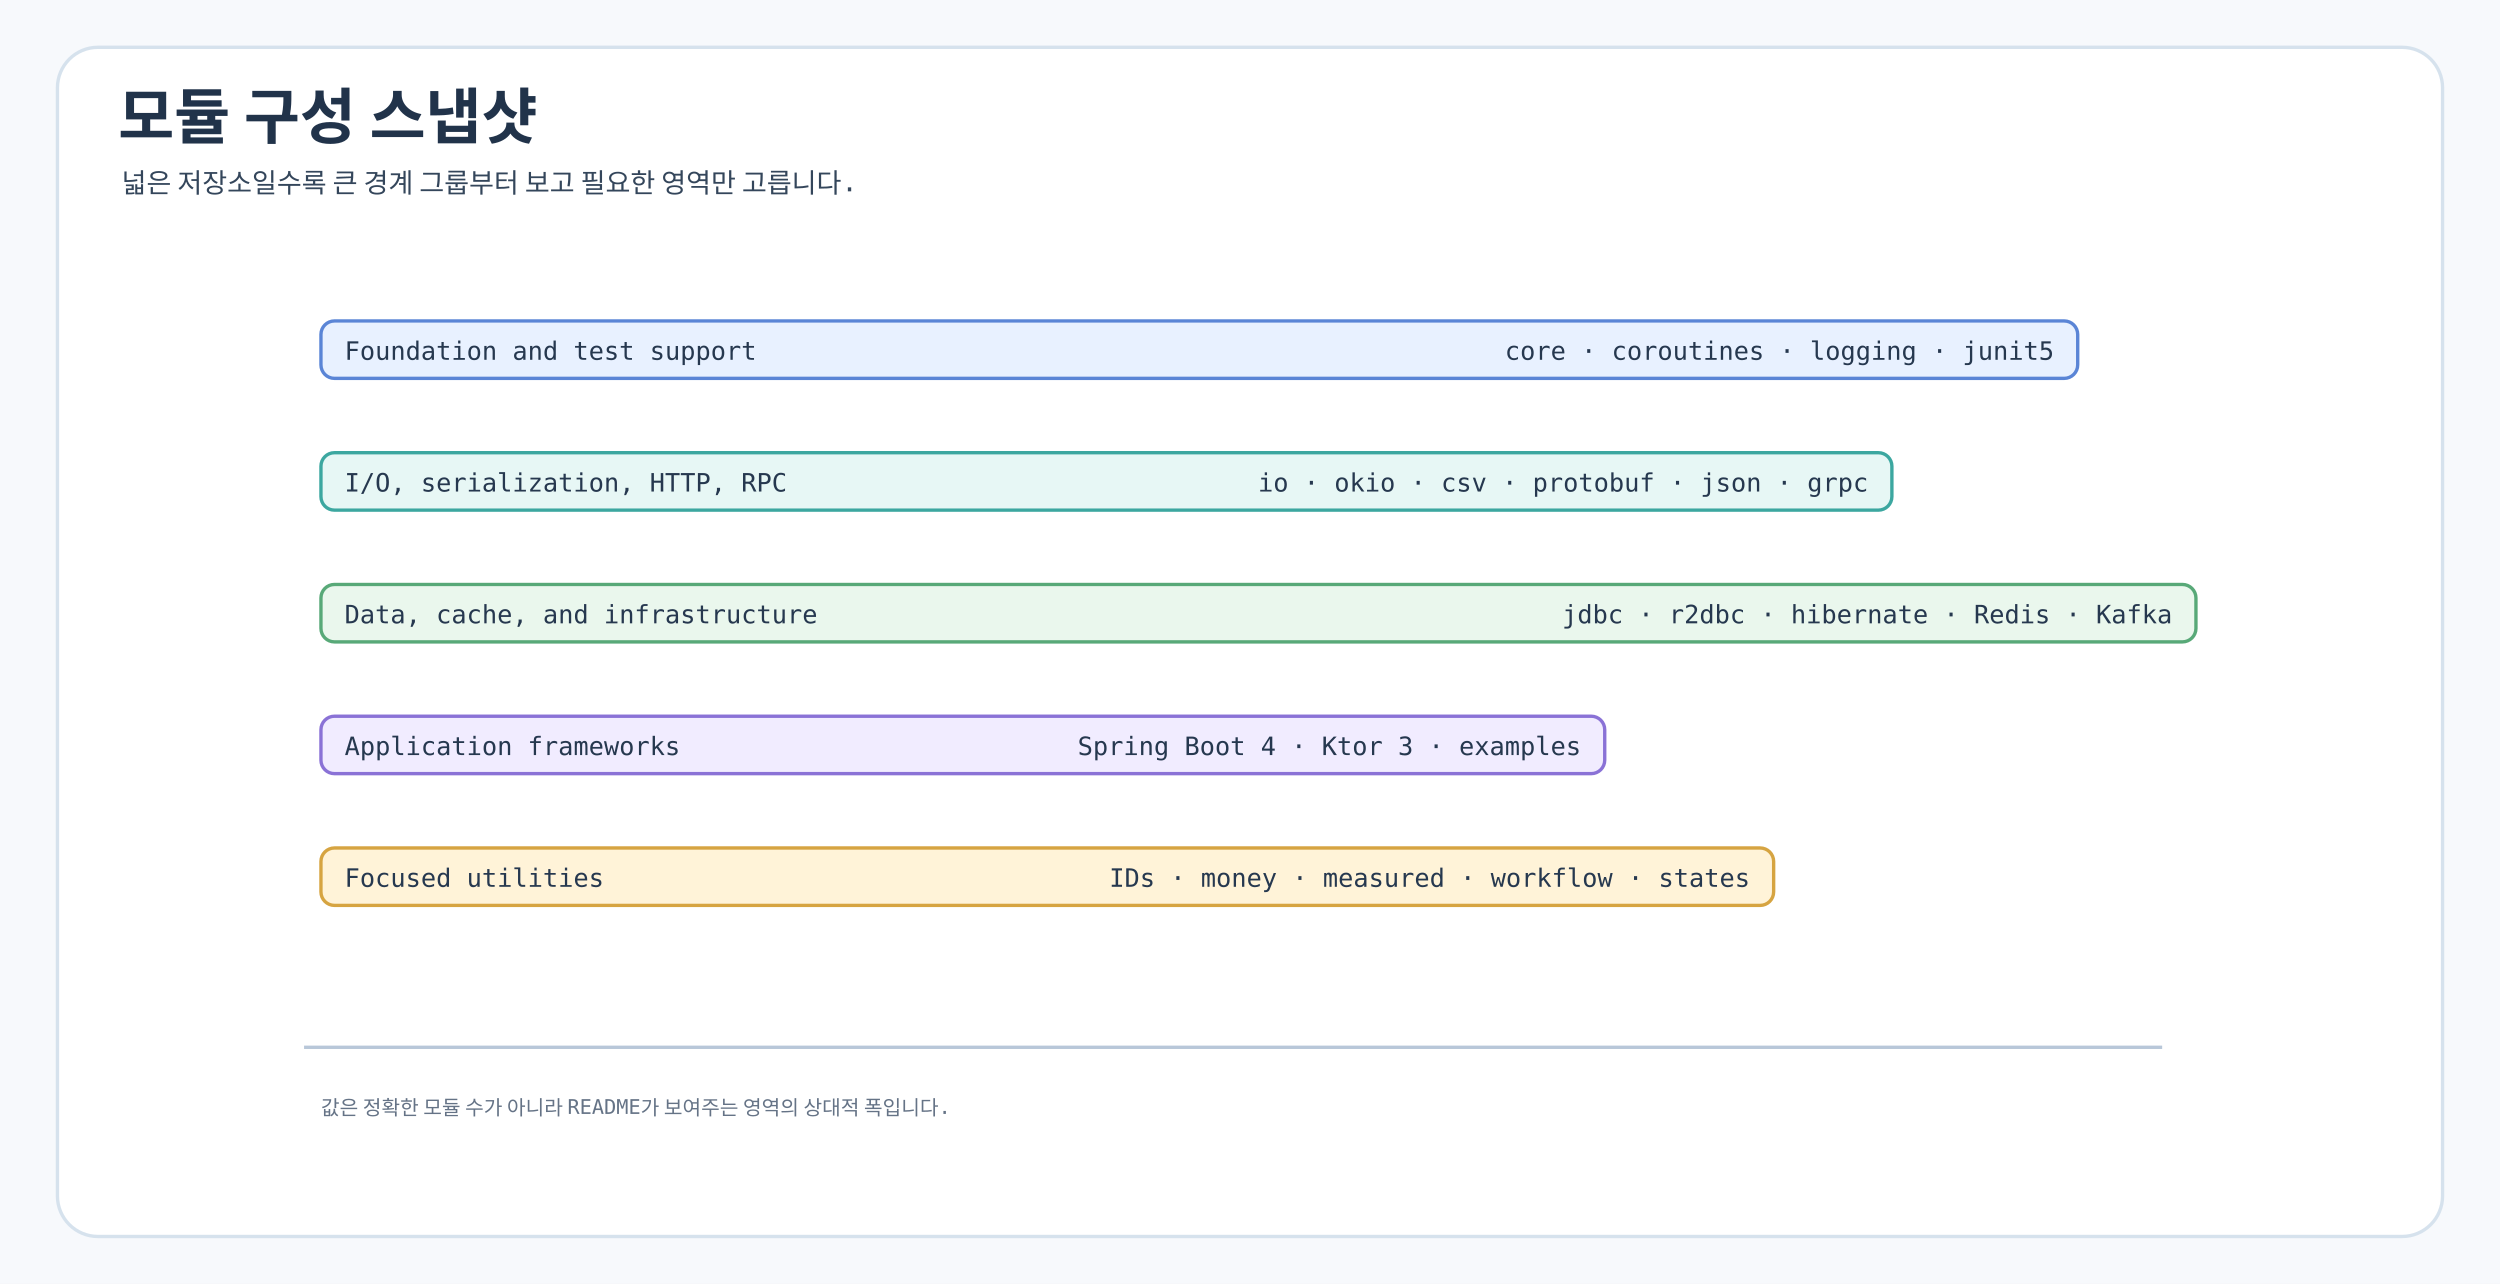
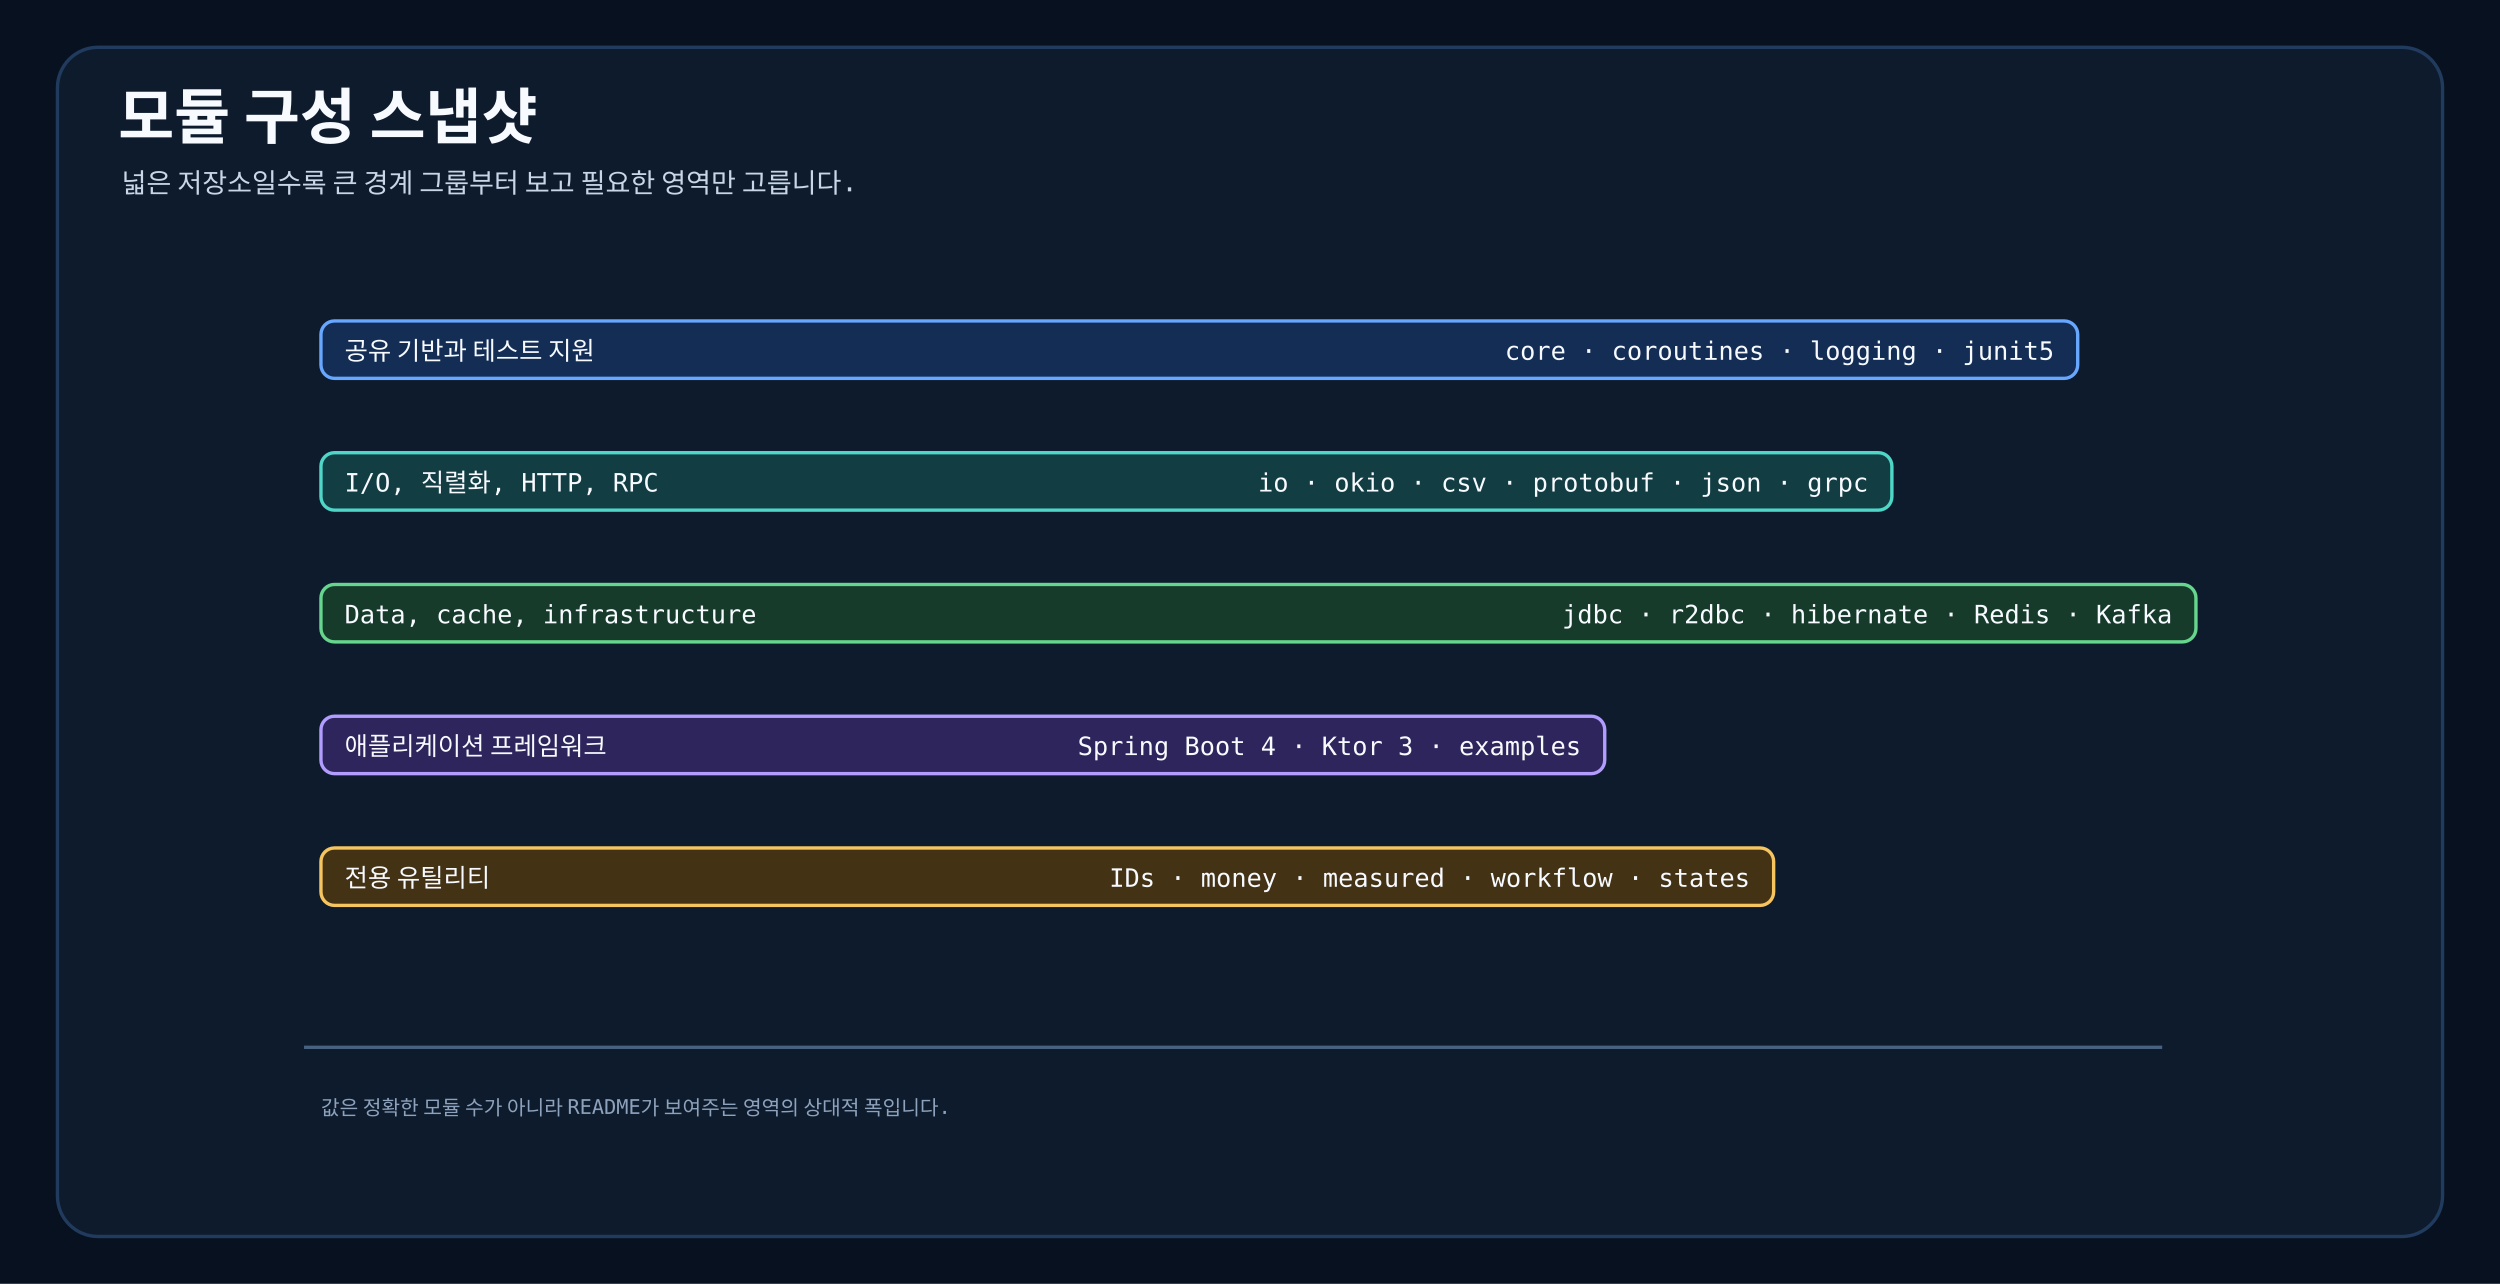
<svg xmlns="http://www.w3.org/2000/svg" width="1480" height="760" viewBox="0 0 1480 760" role="img">
  <defs>
    <filter id="shadow" x="-8%" y="-8%" width="116%" height="116%">
-       <feDropShadow dx="0" dy="8" stdDeviation="8" flood-color="#1D3148" flood-opacity="0.12" />
+       <feDropShadow dx="0" dy="8" stdDeviation="8" flood-color="#020712" flood-opacity="0.45" />
    </filter>
    <style>
-     .bg{fill:#F7F9FC}.frame{fill:#fff;stroke:#D6E2ED;stroke-width:2}
-     .title{font-family:"goorm Sans","Noto Sans KR","Apple SD Gothic Neo",sans-serif;font-size:36px;fill:#21334A;font-weight:700}
-     .subtitle,.body,.small{font-family:"goorm Sans Code","goorm Sans","D2Coding",monospace;fill:#34465B}
-     .subtitle{font-size:16px}.body{font-size:15px}.small{font-size:12px;fill:#657386}
-     .label{font-family:"goorm Sans","Noto Sans KR","Apple SD Gothic Neo",sans-serif;font-size:20px;fill:#21334A;font-weight:700}
-     .card{filter:url(#shadow);stroke-width:2}.connector{fill:none;stroke:#4D6F9F;stroke-width:3;stroke-linecap:round;stroke-linejoin:round;marker-end:url(#arrow)}
-     .bar-label{font-family:"goorm Sans Code","goorm Sans","D2Coding",monospace;font-size:15px;fill:#26384F}.axis{stroke:#B8C7D9;stroke-width:2}
+     .bg{fill:#07111F}.frame{fill:#0D1B2D;stroke:#213B5E;stroke-width:2}
+     .title{font-family:"goorm Sans","Noto Sans KR","Apple SD Gothic Neo",sans-serif;font-size:36px;fill:#F7FAFF;font-weight:700}
+     .subtitle,.body,.small{font-family:"goorm Sans Code","goorm Sans","D2Coding",monospace;fill:#C9D6E8}
+     .subtitle{font-size:16px}.body{font-size:15px}.small{font-size:12px;fill:#8DA2BC}
+     .label{font-family:"goorm Sans","Noto Sans KR","Apple SD Gothic Neo",sans-serif;font-size:20px;fill:#F7FAFF;font-weight:700}
+     .card{filter:url(#shadow);stroke-width:2}.connector{fill:none;stroke:#78AFFF;stroke-width:3;stroke-linecap:round;stroke-linejoin:round;marker-end:url(#arrow)}
+     .bar-label{font-family:"goorm Sans Code","goorm Sans","D2Coding",monospace;font-size:15px;fill:#F7FAFF}.axis{stroke:#47627F;stroke-width:2}
  </style>
  </defs>
  <rect class="bg" width="1480" height="760" />
  <rect class="frame" x="34" y="28" width="1412" height="704" rx="24" />
  <text class="title" x="70" y="82">모듈 구성 스냅샷</text>
  <text class="subtitle" x="72" y="114">넓은 저장소일수록 큰 경계 그룹부터 보고 필요한 영역만 고릅니다.</text>
  <line class="axis" x1="180" y1="620" x2="1280" y2="620" />
  <g>
-     <rect x="190" y="190" width="1040" height="34" rx="8" fill="#E8F1FF" stroke="#5A85D6" stroke-width="2" />
-     <text class="bar-label" x="204" y="213">Foundation and test support</text>
+     <rect x="190" y="190" width="1040" height="34" rx="8" fill="#132D55" stroke="#68A7FF" stroke-width="2" />
+     <text class="bar-label" x="204" y="213">공유 기반과 테스트 지원</text>
    <text class="bar-label" x="1216" y="213" text-anchor="end">core · coroutines · logging · junit5</text>
  </g>
  <g>
-     <rect x="190" y="268" width="930" height="34" rx="8" fill="#E7F7F5" stroke="#3CA7A0" stroke-width="2" />
-     <text class="bar-label" x="204" y="291">I/O, serialization, HTTP, RPC</text>
+     <rect x="190" y="268" width="930" height="34" rx="8" fill="#123D43" stroke="#4ED7C7" stroke-width="2" />
+     <text class="bar-label" x="204" y="291">I/O, 직렬화, HTTP, RPC</text>
    <text class="bar-label" x="1106" y="291" text-anchor="end">io · okio · csv · protobuf · json · grpc</text>
  </g>
  <g>
-     <rect x="190" y="346" width="1110" height="34" rx="8" fill="#EAF7ED" stroke="#58A978" stroke-width="2" />
-     <text class="bar-label" x="204" y="369">Data, cache, and infrastructure</text>
+     <rect x="190" y="346" width="1110" height="34" rx="8" fill="#173B2A" stroke="#66D58D" stroke-width="2" />
+     <text class="bar-label" x="204" y="369">Data, cache, infrastructure</text>
    <text class="bar-label" x="1286" y="369" text-anchor="end">jdbc · r2dbc · hibernate · Redis · Kafka</text>
  </g>
  <g>
-     <rect x="190" y="424" width="760" height="34" rx="8" fill="#F1ECFF" stroke="#8A72D6" stroke-width="2" />
-     <text class="bar-label" x="204" y="447">Application frameworks</text>
+     <rect x="190" y="424" width="760" height="34" rx="8" fill="#2D255C" stroke="#B29DFF" stroke-width="2" />
+     <text class="bar-label" x="204" y="447">애플리케이션 프레임워크</text>
    <text class="bar-label" x="936" y="447" text-anchor="end">Spring Boot 4 · Ktor 3 · examples</text>
  </g>
  <g>
-     <rect x="190" y="502" width="860" height="34" rx="8" fill="#FFF3D8" stroke="#D6A441" stroke-width="2" />
-     <text class="bar-label" x="204" y="525">Focused utilities</text>
+     <rect x="190" y="502" width="860" height="34" rx="8" fill="#443215" stroke="#F6C55F" stroke-width="2" />
+     <text class="bar-label" x="204" y="525">전용 유틸리티</text>
    <text class="bar-label" x="1036" y="525" text-anchor="end">IDs · money · measured · workflow · states</text>
  </g>
  <text class="small" x="190" y="660">값은 정확한 모듈 수가 아니라 README가 보여주는 영역의 상대적 폭입니다.</text>
</svg>
